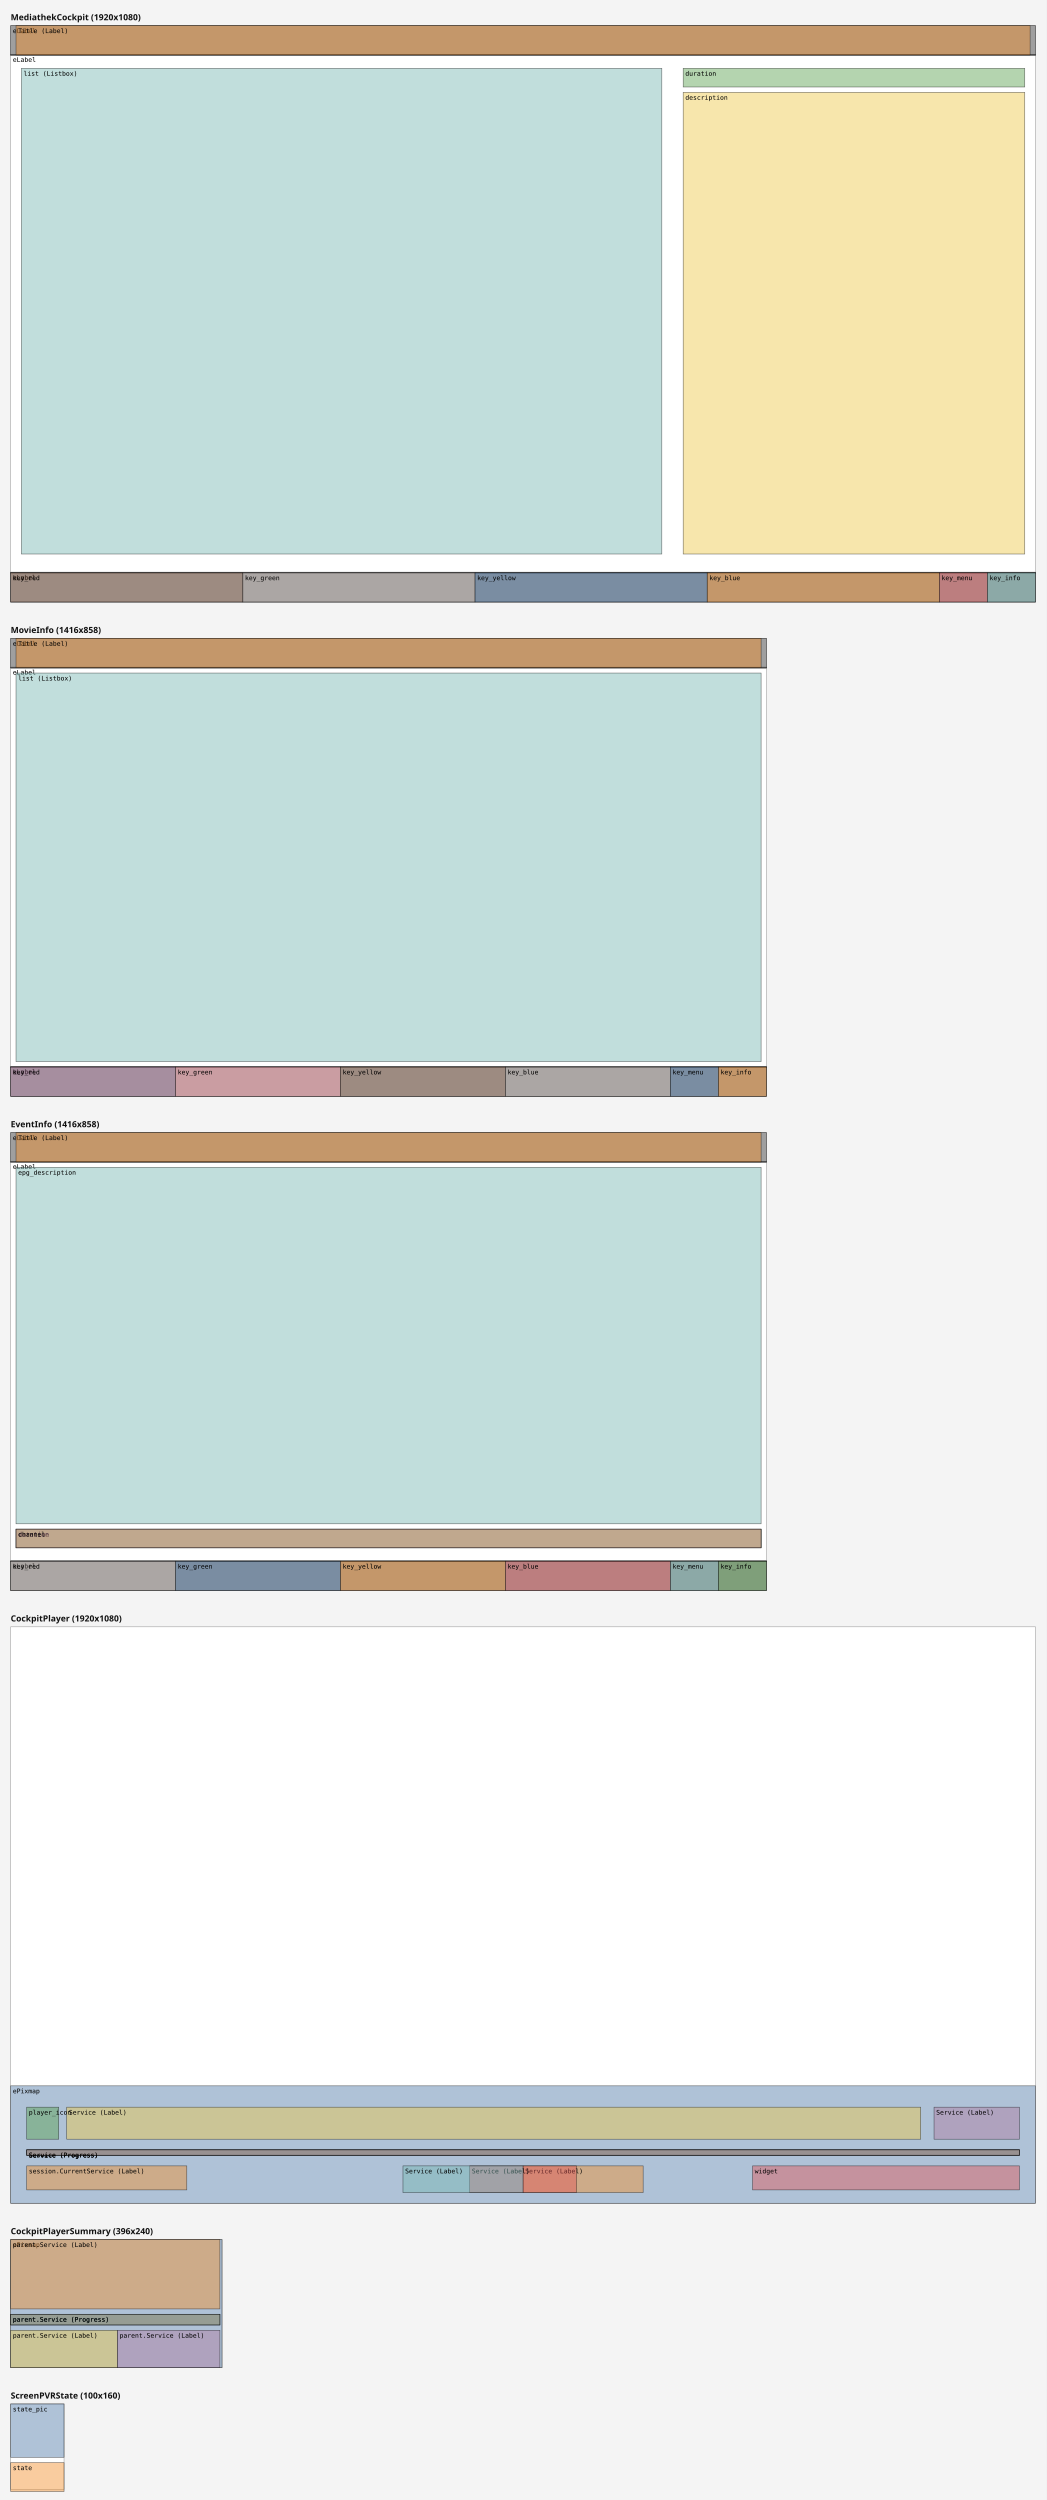
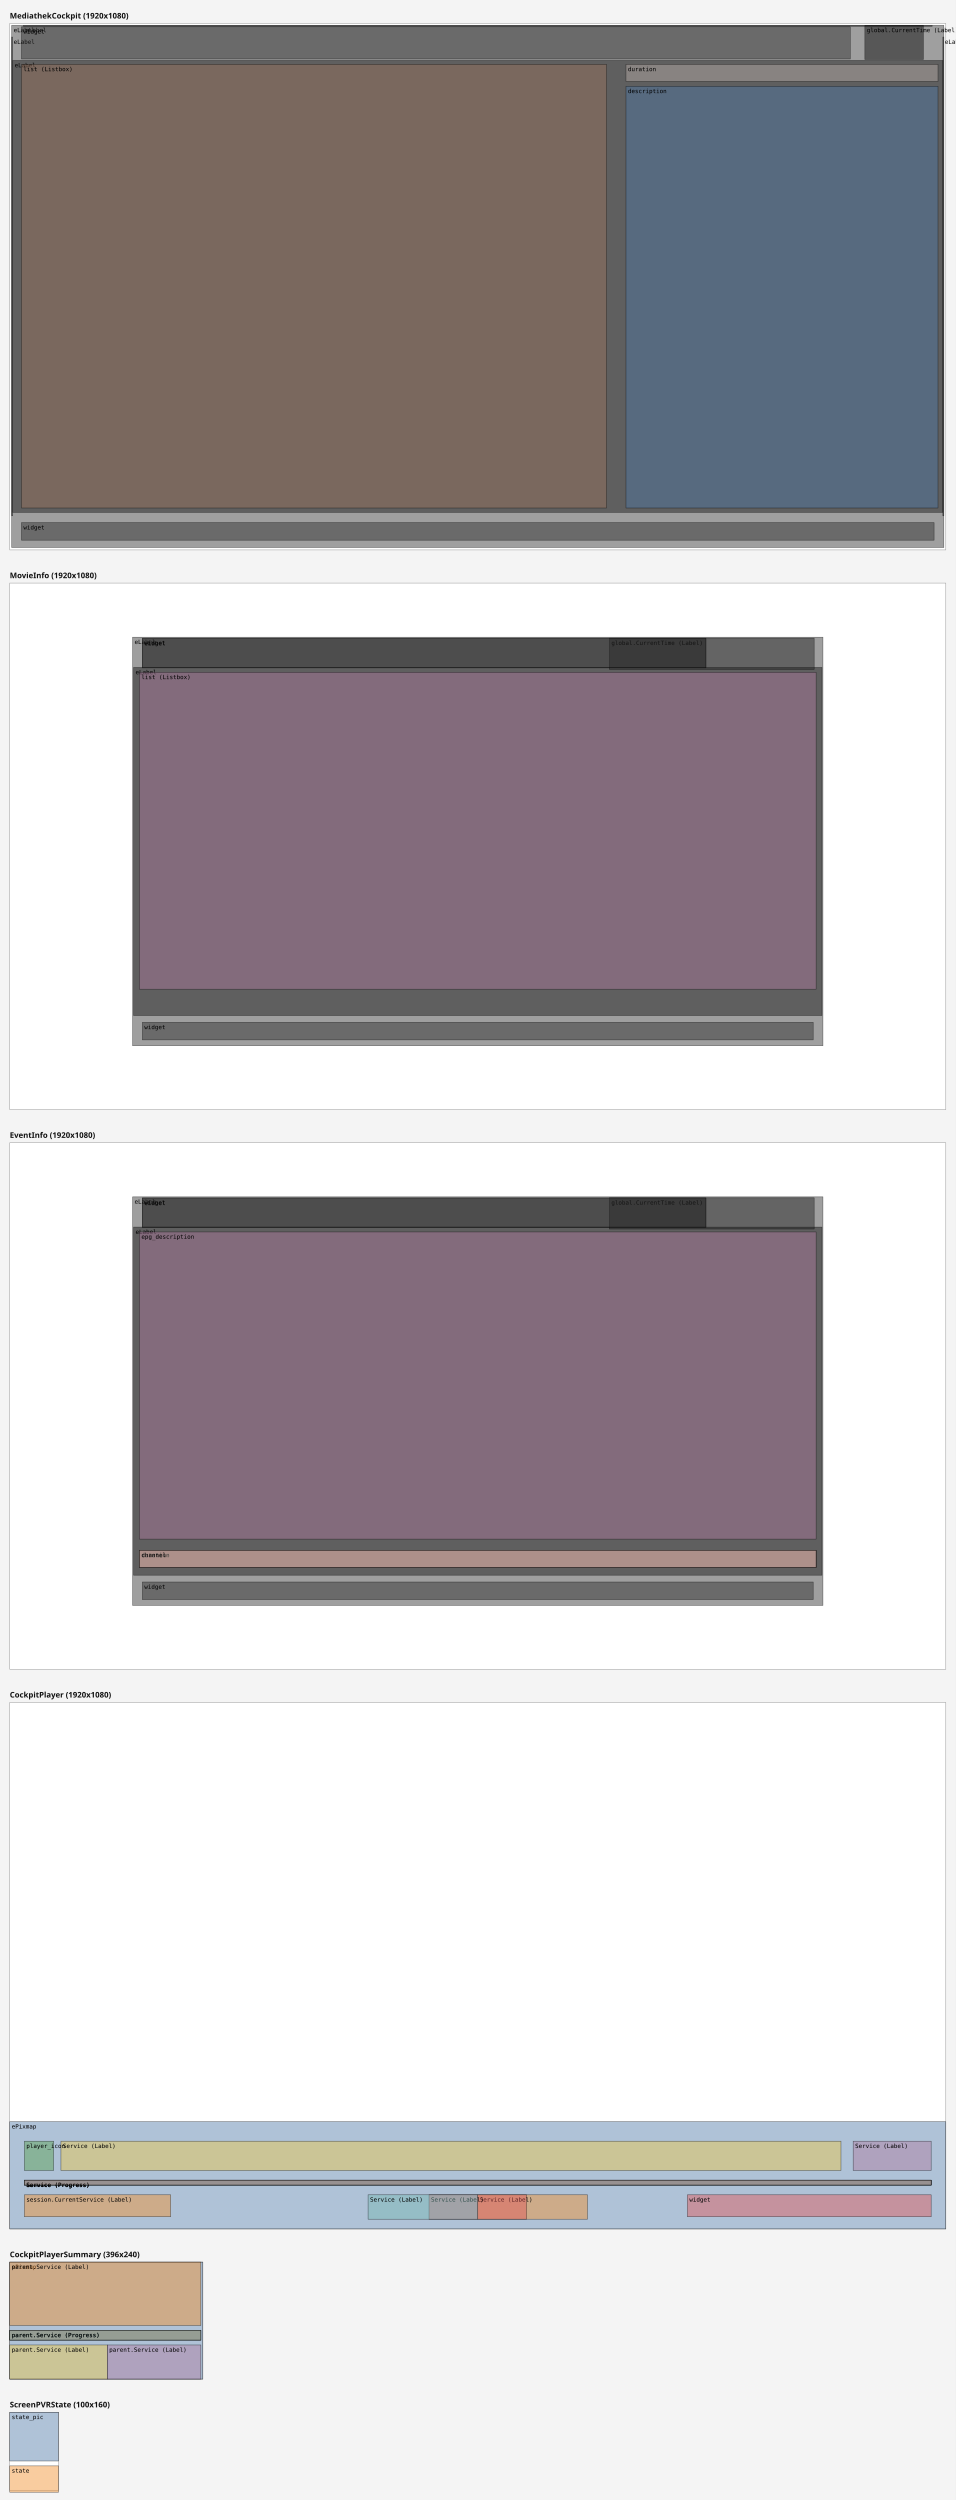
- <svg xmlns="http://www.w3.org/2000/svg" width="1960" height="4684" viewBox="0 0 1960 4684">
-   <rect x="0" y="0" width="1960" height="4684" fill="#f4f4f4" />
+ <svg xmlns="http://www.w3.org/2000/svg" width="1960" height="5128" viewBox="0 0 1960 5128">
+   <rect x="0" y="0" width="1960" height="5128" fill="#f4f4f4" />
  <text x="20" y="38" font-family="sans-serif" font-size="16" font-weight="bold" fill="#111111">MediathekCockpit (1920x1080)</text>
  <g data-screen="0" transform="translate(20,48)">
    <rect x="0" y="0" width="1920" height="1080" fill="#ffffff" stroke="#999999" stroke-width="1" />
    <g>
-       <rect data-ref="0:0" x="0" y="0" width="1920" height="55" fill="#2c2c2c" fill-opacity="0.45" stroke="#000000" stroke-opacity="0.6" stroke-width="1" />
-       <text x="4" y="14" font-family="monospace" font-size="12" fill="#000000">eLabel</text>
-     </g>
-     <g>
-       <rect data-ref="0:2" x="0" y="54" width="1920" height="2" fill="#424242" fill-opacity="0.45" stroke="#000000" stroke-opacity="0.6" stroke-width="1" />
-       <text x="4" y="68" font-family="monospace" font-size="12" fill="#000000">eLabel</text>
-     </g>
-     <g>
-       <rect data-ref="0:3" x="20" y="80" width="1200" height="910" fill="#76b7b2" fill-opacity="0.45" stroke="#000000" stroke-opacity="0.6" stroke-width="1" />
-       <text x="24" y="94" font-family="monospace" font-size="12" fill="#000000">list (Listbox)</text>
-     </g>
-     <g>
-       <rect data-ref="0:6" x="0" y="1024" width="1920" height="2" fill="#424242" fill-opacity="0.45" stroke="#000000" stroke-opacity="0.6" stroke-width="1" />
-       <text x="4" y="1038" font-family="monospace" font-size="12" fill="#000000">eLabel</text>
-     </g>
-     <g>
-       <rect data-ref="0:7" x="0" y="1025" width="1920" height="55" fill="#2c2c2c" fill-opacity="0.45" stroke="#000000" stroke-opacity="0.6" stroke-width="1" />
-       <text x="4" y="1039" font-family="monospace" font-size="12" fill="#000000">eLabel</text>
-     </g>
-     <g>
-       <rect data-ref="0:1" x="10" y="0" width="1900" height="55" fill="#f28e2b" fill-opacity="0.45" stroke="#000000" stroke-opacity="0.6" stroke-width="1" />
-       <text x="14" y="14" font-family="monospace" font-size="12" fill="#000000">Title (Label)</text>
-     </g>
-     <g>
-       <rect data-ref="0:4" x="1260" y="80" width="640" height="35" fill="#59a14f" fill-opacity="0.45" stroke="#000000" stroke-opacity="0.6" stroke-width="1" />
-       <text x="1264" y="94" font-family="monospace" font-size="12" fill="#000000">duration</text>
-     </g>
-     <g>
-       <rect data-ref="0:5" x="1260" y="125" width="640" height="865" fill="#edc948" fill-opacity="0.45" stroke="#000000" stroke-opacity="0.6" stroke-width="1" />
-       <text x="1264" y="139" font-family="monospace" font-size="12" fill="#000000">description</text>
-     </g>
-     <g>
-       <rect data-ref="0:8" x="0" y="1025" width="435" height="55" fill="#9c755f" fill-opacity="0.45" stroke="#000000" stroke-opacity="0.6" stroke-width="1" />
-       <text x="4" y="1039" font-family="monospace" font-size="12" fill="#000000">key_red</text>
-     </g>
-     <g>
-       <rect data-ref="0:9" x="435" y="1025" width="435" height="55" fill="#bab0ac" fill-opacity="0.45" stroke="#000000" stroke-opacity="0.6" stroke-width="1" />
-       <text x="439" y="1039" font-family="monospace" font-size="12" fill="#000000">key_green</text>
-     </g>
-     <g>
-       <rect data-ref="0:10" x="870" y="1025" width="435" height="55" fill="#4e79a7" fill-opacity="0.45" stroke="#000000" stroke-opacity="0.6" stroke-width="1" />
-       <text x="874" y="1039" font-family="monospace" font-size="12" fill="#000000">key_yellow</text>
-     </g>
-     <g>
-       <rect data-ref="0:11" x="1305" y="1025" width="435" height="55" fill="#f28e2b" fill-opacity="0.45" stroke="#000000" stroke-opacity="0.6" stroke-width="1" />
-       <text x="1309" y="1039" font-family="monospace" font-size="12" fill="#000000">key_blue</text>
-     </g>
-     <g>
-       <rect data-ref="0:12" x="1740" y="1025" width="90" height="55" fill="#e15759" fill-opacity="0.45" stroke="#000000" stroke-opacity="0.6" stroke-width="1" />
-       <text x="1744" y="1039" font-family="monospace" font-size="12" fill="#000000">key_menu</text>
-     </g>
-     <g>
-       <rect data-ref="0:13" x="1830" y="1025" width="90" height="55" fill="#76b7b2" fill-opacity="0.45" stroke="#000000" stroke-opacity="0.6" stroke-width="1" />
-       <text x="1834" y="1039" font-family="monospace" font-size="12" fill="#000000">key_info</text>
-     </g>
-   </g>
-   <text x="20" y="1186" font-family="sans-serif" font-size="16" font-weight="bold" fill="#111111">MovieInfo (1416x858)</text>
+       <rect data-ref="0:0" x="4" y="4" width="1912" height="1071" fill="#2c2c2c" fill-opacity="0.45" stroke="#000000" stroke-opacity="0.6" stroke-width="1" />
+       <text x="8" y="18" font-family="monospace" font-size="12" fill="#000000">eLabel</text>
+     </g>
+     <g>
+       <rect data-ref="0:1" x="6" y="76" width="1908" height="927" fill="#121212" fill-opacity="0.45" stroke="#000000" stroke-opacity="0.6" stroke-width="1" />
+       <text x="10" y="90" font-family="monospace" font-size="12" fill="#000000">eLabel</text>
+     </g>
+     <g>
+       <rect data-ref="0:2" x="28" y="4" width="1864" height="2" fill="#2c2c2c" fill-opacity="0.45" stroke="#000000" stroke-opacity="0.6" stroke-width="1" />
+       <text x="32" y="18" font-family="monospace" font-size="12" fill="#000000">eLabel</text>
+     </g>
+     <g>
+       <rect data-ref="0:3" x="4" y="28" width="2" height="982" fill="#2c2c2c" fill-opacity="0.45" stroke="#000000" stroke-opacity="0.6" stroke-width="1" />
+       <text x="8" y="42" font-family="monospace" font-size="12" fill="#000000">eLabel</text>
+     </g>
+     <g>
+       <rect data-ref="0:4" x="1914" y="28" width="2" height="982" fill="#2c2c2c" fill-opacity="0.45" stroke="#000000" stroke-opacity="0.6" stroke-width="1" />
+       <text x="1918" y="42" font-family="monospace" font-size="12" fill="#000000">eLabel</text>
+     </g>
+     <g>
+       <rect data-ref="0:5" x="24" y="7" width="1700" height="66" fill="#2c2c2c" fill-opacity="0.45" stroke="#000000" stroke-opacity="0.6" stroke-width="1" />
+       <text x="28" y="21" font-family="monospace" font-size="12" fill="#000000">widget</text>
+     </g>
+     <g>
+       <rect data-ref="0:8" x="24" y="84" width="1200" height="910" fill="#9c755f" fill-opacity="0.45" stroke="#000000" stroke-opacity="0.6" stroke-width="1" />
+       <text x="28" y="98" font-family="monospace" font-size="12" fill="#000000">list (Listbox)</text>
+     </g>
+     <g>
+       <rect data-ref="0:9" x="1264" y="84" width="640" height="35" fill="#bab0ac" fill-opacity="0.45" stroke="#000000" stroke-opacity="0.6" stroke-width="1" />
+       <text x="1268" y="98" font-family="monospace" font-size="12" fill="#000000">duration</text>
+     </g>
+     <g>
+       <rect data-ref="0:10" x="1264" y="129" width="640" height="865" fill="#4e79a7" fill-opacity="0.45" stroke="#000000" stroke-opacity="0.6" stroke-width="1" />
+       <text x="1268" y="143" font-family="monospace" font-size="12" fill="#000000">description</text>
+     </g>
+     <g>
+       <rect data-ref="0:7" x="24" y="1024" width="1872" height="36" fill="#2c2c2c" fill-opacity="0.45" stroke="#000000" stroke-opacity="0.6" stroke-width="1" />
+       <text x="28" y="1038" font-family="monospace" font-size="12" fill="#000000">widget</text>
+     </g>
+     <g>
+       <rect data-ref="0:6" x="1754" y="4" width="120" height="70" fill="#000000" fill-opacity="0.45" stroke="#000000" stroke-opacity="0.6" stroke-width="1" />
+       <text x="1758" y="18" font-family="monospace" font-size="12" fill="#000000">global.CurrentTime (Label)</text>
+     </g>
+   </g>
+   <text x="20" y="1186" font-family="sans-serif" font-size="16" font-weight="bold" fill="#111111">MovieInfo (1920x1080)</text>
  <g data-screen="1" transform="translate(20,1196)">
-     <rect x="0" y="0" width="1416" height="858" fill="#ffffff" stroke="#999999" stroke-width="1" />
-     <g>
-       <rect data-ref="1:0" x="0" y="0" width="1416" height="55" fill="#2c2c2c" fill-opacity="0.45" stroke="#000000" stroke-opacity="0.6" stroke-width="1" />
-       <text x="4" y="14" font-family="monospace" font-size="12" fill="#000000">eLabel</text>
-     </g>
-     <g>
-       <rect data-ref="1:2" x="0" y="54" width="1416" height="2" fill="#424242" fill-opacity="0.45" stroke="#000000" stroke-opacity="0.6" stroke-width="1" />
-       <text x="4" y="68" font-family="monospace" font-size="12" fill="#000000">eLabel</text>
-     </g>
-     <g>
-       <rect data-ref="1:3" x="10" y="65" width="1396" height="728" fill="#76b7b2" fill-opacity="0.45" stroke="#000000" stroke-opacity="0.6" stroke-width="1" />
-       <text x="14" y="79" font-family="monospace" font-size="12" fill="#000000">list (Listbox)</text>
-     </g>
-     <g>
-       <rect data-ref="1:4" x="0" y="802" width="1416" height="2" fill="#424242" fill-opacity="0.45" stroke="#000000" stroke-opacity="0.6" stroke-width="1" />
-       <text x="4" y="816" font-family="monospace" font-size="12" fill="#000000">eLabel</text>
-     </g>
-     <g>
-       <rect data-ref="1:5" x="0" y="803" width="1416" height="55" fill="#2c2c2c" fill-opacity="0.45" stroke="#000000" stroke-opacity="0.6" stroke-width="1" />
-       <text x="4" y="817" font-family="monospace" font-size="12" fill="#000000">eLabel</text>
-     </g>
-     <g>
-       <rect data-ref="1:1" x="10" y="0" width="1396" height="55" fill="#f28e2b" fill-opacity="0.45" stroke="#000000" stroke-opacity="0.6" stroke-width="1" />
-       <text x="14" y="14" font-family="monospace" font-size="12" fill="#000000">Title (Label)</text>
-     </g>
-     <g>
-       <rect data-ref="1:6" x="0" y="803" width="309" height="55" fill="#b07aa1" fill-opacity="0.45" stroke="#000000" stroke-opacity="0.6" stroke-width="1" />
-       <text x="4" y="817" font-family="monospace" font-size="12" fill="#000000">key_red</text>
-     </g>
-     <g>
-       <rect data-ref="1:7" x="309" y="803" width="309" height="55" fill="#ff9da7" fill-opacity="0.45" stroke="#000000" stroke-opacity="0.6" stroke-width="1" />
-       <text x="313" y="817" font-family="monospace" font-size="12" fill="#000000">key_green</text>
-     </g>
-     <g>
-       <rect data-ref="1:8" x="618" y="803" width="309" height="55" fill="#9c755f" fill-opacity="0.45" stroke="#000000" stroke-opacity="0.6" stroke-width="1" />
-       <text x="622" y="817" font-family="monospace" font-size="12" fill="#000000">key_yellow</text>
-     </g>
-     <g>
-       <rect data-ref="1:9" x="927" y="803" width="309" height="55" fill="#bab0ac" fill-opacity="0.45" stroke="#000000" stroke-opacity="0.6" stroke-width="1" />
-       <text x="931" y="817" font-family="monospace" font-size="12" fill="#000000">key_blue</text>
-     </g>
-     <g>
-       <rect data-ref="1:10" x="1236" y="803" width="90" height="55" fill="#4e79a7" fill-opacity="0.45" stroke="#000000" stroke-opacity="0.6" stroke-width="1" />
-       <text x="1240" y="817" font-family="monospace" font-size="12" fill="#000000">key_menu</text>
-     </g>
-     <g>
-       <rect data-ref="1:11" x="1326" y="803" width="90" height="55" fill="#f28e2b" fill-opacity="0.45" stroke="#000000" stroke-opacity="0.6" stroke-width="1" />
-       <text x="1330" y="817" font-family="monospace" font-size="12" fill="#000000">key_info</text>
-     </g>
-   </g>
-   <text x="20" y="2112" font-family="sans-serif" font-size="16" font-weight="bold" fill="#111111">EventInfo (1416x858)</text>
-   <g data-screen="2" transform="translate(20,2122)">
-     <rect x="0" y="0" width="1416" height="858" fill="#ffffff" stroke="#999999" stroke-width="1" />
-     <g>
-       <rect data-ref="2:0" x="0" y="0" width="1416" height="55" fill="#2c2c2c" fill-opacity="0.45" stroke="#000000" stroke-opacity="0.6" stroke-width="1" />
-       <text x="4" y="14" font-family="monospace" font-size="12" fill="#000000">eLabel</text>
-     </g>
-     <g>
-       <rect data-ref="2:2" x="0" y="54" width="1416" height="2" fill="#424242" fill-opacity="0.45" stroke="#000000" stroke-opacity="0.6" stroke-width="1" />
-       <text x="4" y="68" font-family="monospace" font-size="12" fill="#000000">eLabel</text>
-     </g>
-     <g>
-       <rect data-ref="2:3" x="10" y="65" width="1396" height="668" fill="#76b7b2" fill-opacity="0.45" stroke="#000000" stroke-opacity="0.6" stroke-width="1" />
-       <text x="14" y="79" font-family="monospace" font-size="12" fill="#000000">epg_description</text>
-     </g>
-     <g>
-       <rect data-ref="2:4" x="10" y="743" width="1396" height="35" fill="#59a14f" fill-opacity="0.45" stroke="#000000" stroke-opacity="0.6" stroke-width="1" />
-       <text x="14" y="757" font-family="monospace" font-size="12" fill="#000000">datetime</text>
-     </g>
-     <g>
-       <rect data-ref="2:5" x="10" y="743" width="1396" height="35" fill="#edc948" fill-opacity="0.45" stroke="#000000" stroke-opacity="0.6" stroke-width="1" />
-       <text x="14" y="757" font-family="monospace" font-size="12" fill="#000000">duration</text>
-     </g>
-     <g>
-       <rect data-ref="2:6" x="10" y="743" width="1396" height="35" fill="#b07aa1" fill-opacity="0.45" stroke="#000000" stroke-opacity="0.6" stroke-width="1" />
-       <text x="14" y="757" font-family="monospace" font-size="12" fill="#000000">channel</text>
-     </g>
-     <g>
-       <rect data-ref="2:7" x="0" y="802" width="1416" height="2" fill="#424242" fill-opacity="0.45" stroke="#000000" stroke-opacity="0.6" stroke-width="1" />
-       <text x="4" y="816" font-family="monospace" font-size="12" fill="#000000">eLabel</text>
-     </g>
-     <g>
-       <rect data-ref="2:8" x="0" y="803" width="1416" height="55" fill="#2c2c2c" fill-opacity="0.45" stroke="#000000" stroke-opacity="0.6" stroke-width="1" />
-       <text x="4" y="817" font-family="monospace" font-size="12" fill="#000000">eLabel</text>
-     </g>
-     <g>
-       <rect data-ref="2:1" x="10" y="0" width="1396" height="55" fill="#f28e2b" fill-opacity="0.45" stroke="#000000" stroke-opacity="0.6" stroke-width="1" />
-       <text x="14" y="14" font-family="monospace" font-size="12" fill="#000000">Title (Label)</text>
-     </g>
-     <g>
-       <rect data-ref="2:9" x="0" y="803" width="309" height="55" fill="#bab0ac" fill-opacity="0.45" stroke="#000000" stroke-opacity="0.6" stroke-width="1" />
-       <text x="4" y="817" font-family="monospace" font-size="12" fill="#000000">key_red</text>
-     </g>
-     <g>
-       <rect data-ref="2:10" x="309" y="803" width="309" height="55" fill="#4e79a7" fill-opacity="0.45" stroke="#000000" stroke-opacity="0.6" stroke-width="1" />
-       <text x="313" y="817" font-family="monospace" font-size="12" fill="#000000">key_green</text>
-     </g>
-     <g>
-       <rect data-ref="2:11" x="618" y="803" width="309" height="55" fill="#f28e2b" fill-opacity="0.45" stroke="#000000" stroke-opacity="0.6" stroke-width="1" />
-       <text x="622" y="817" font-family="monospace" font-size="12" fill="#000000">key_yellow</text>
-     </g>
-     <g>
-       <rect data-ref="2:12" x="927" y="803" width="309" height="55" fill="#e15759" fill-opacity="0.45" stroke="#000000" stroke-opacity="0.6" stroke-width="1" />
-       <text x="931" y="817" font-family="monospace" font-size="12" fill="#000000">key_blue</text>
-     </g>
-     <g>
-       <rect data-ref="2:13" x="1236" y="803" width="90" height="55" fill="#76b7b2" fill-opacity="0.45" stroke="#000000" stroke-opacity="0.6" stroke-width="1" />
-       <text x="1240" y="817" font-family="monospace" font-size="12" fill="#000000">key_menu</text>
-     </g>
-     <g>
-       <rect data-ref="2:14" x="1326" y="803" width="90" height="55" fill="#59a14f" fill-opacity="0.45" stroke="#000000" stroke-opacity="0.6" stroke-width="1" />
-       <text x="1330" y="817" font-family="monospace" font-size="12" fill="#000000">key_info</text>
-     </g>
-   </g>
-   <text x="20" y="3038" font-family="sans-serif" font-size="16" font-weight="bold" fill="#111111">CockpitPlayer (1920x1080)</text>
-   <g data-screen="3" transform="translate(20,3048)">
+     <rect x="0" y="0" width="1920" height="1080" fill="#ffffff" stroke="#999999" stroke-width="1" />
+     <g>
+       <rect data-ref="1:0" x="252" y="111" width="1416" height="838" fill="#2c2c2c" fill-opacity="0.45" stroke="#000000" stroke-opacity="0.6" stroke-width="1" />
+       <text x="256" y="125" font-family="monospace" font-size="12" fill="#000000">eLabel</text>
+     </g>
+     <g>
+       <rect data-ref="1:1" x="254" y="173" width="1412" height="714" fill="#121212" fill-opacity="0.45" stroke="#000000" stroke-opacity="0.6" stroke-width="1" />
+       <text x="258" y="187" font-family="monospace" font-size="12" fill="#000000">eLabel</text>
+     </g>
+     <g>
+       <rect data-ref="1:6" x="266" y="183" width="1388" height="650" fill="#b07aa1" fill-opacity="0.45" stroke="#000000" stroke-opacity="0.6" stroke-width="1" />
+       <text x="270" y="197" font-family="monospace" font-size="12" fill="#000000">list (Listbox)</text>
+     </g>
+     <g>
+       <rect data-ref="1:2" x="272" y="901" width="1376" height="36" fill="#2c2c2c" fill-opacity="0.45" stroke="#000000" stroke-opacity="0.6" stroke-width="1" />
+       <text x="276" y="915" font-family="monospace" font-size="12" fill="#000000">widget</text>
+     </g>
+     <g>
+       <rect data-ref="1:4" x="272" y="114" width="1156" height="60" fill="#2c2c2c" fill-opacity="0.45" stroke="#000000" stroke-opacity="0.6" stroke-width="1" />
+       <text x="276" y="128" font-family="monospace" font-size="12" fill="#000000">eLabel</text>
+     </g>
+     <g>
+       <rect data-ref="1:3" x="1230" y="113" width="420" height="64" fill="#1d1d1d" fill-opacity="0.45" stroke="#000000" stroke-opacity="0.6" stroke-width="1" />
+       <text x="1234" y="127" font-family="monospace" font-size="12" fill="#000000">global.CurrentTime (Label)</text>
+     </g>
+     <g>
+       <rect data-ref="1:5" x="272" y="113" width="1156" height="60" fill="#2c2c2c" fill-opacity="0.45" stroke="#000000" stroke-opacity="0.6" stroke-width="1" />
+       <text x="276" y="127" font-family="monospace" font-size="12" fill="#000000">widget</text>
+     </g>
+   </g>
+   <text x="20" y="2334" font-family="sans-serif" font-size="16" font-weight="bold" fill="#111111">EventInfo (1920x1080)</text>
+   <g data-screen="2" transform="translate(20,2344)">
+     <rect x="0" y="0" width="1920" height="1080" fill="#ffffff" stroke="#999999" stroke-width="1" />
+     <g>
+       <rect data-ref="2:0" x="252" y="111" width="1416" height="838" fill="#2c2c2c" fill-opacity="0.45" stroke="#000000" stroke-opacity="0.6" stroke-width="1" />
+       <text x="256" y="125" font-family="monospace" font-size="12" fill="#000000">eLabel</text>
+     </g>
+     <g>
+       <rect data-ref="2:1" x="254" y="173" width="1412" height="714" fill="#121212" fill-opacity="0.45" stroke="#000000" stroke-opacity="0.6" stroke-width="1" />
+       <text x="258" y="187" font-family="monospace" font-size="12" fill="#000000">eLabel</text>
+     </g>
+     <g>
+       <rect data-ref="2:6" x="266" y="183" width="1388" height="630" fill="#b07aa1" fill-opacity="0.45" stroke="#000000" stroke-opacity="0.6" stroke-width="1" />
+       <text x="270" y="197" font-family="monospace" font-size="12" fill="#000000">epg_description</text>
+     </g>
+     <g>
+       <rect data-ref="2:7" x="266" y="836" width="1388" height="35" fill="#ff9da7" fill-opacity="0.45" stroke="#000000" stroke-opacity="0.6" stroke-width="1" />
+       <text x="270" y="850" font-family="monospace" font-size="12" fill="#000000">datetime</text>
+     </g>
+     <g>
+       <rect data-ref="2:8" x="266" y="836" width="1388" height="35" fill="#9c755f" fill-opacity="0.45" stroke="#000000" stroke-opacity="0.6" stroke-width="1" />
+       <text x="270" y="850" font-family="monospace" font-size="12" fill="#000000">duration</text>
+     </g>
+     <g>
+       <rect data-ref="2:9" x="266" y="836" width="1388" height="35" fill="#bab0ac" fill-opacity="0.45" stroke="#000000" stroke-opacity="0.6" stroke-width="1" />
+       <text x="270" y="850" font-family="monospace" font-size="12" fill="#000000">channel</text>
+     </g>
+     <g>
+       <rect data-ref="2:2" x="272" y="901" width="1376" height="36" fill="#2c2c2c" fill-opacity="0.45" stroke="#000000" stroke-opacity="0.6" stroke-width="1" />
+       <text x="276" y="915" font-family="monospace" font-size="12" fill="#000000">widget</text>
+     </g>
+     <g>
+       <rect data-ref="2:4" x="272" y="114" width="1156" height="60" fill="#2c2c2c" fill-opacity="0.45" stroke="#000000" stroke-opacity="0.6" stroke-width="1" />
+       <text x="276" y="128" font-family="monospace" font-size="12" fill="#000000">eLabel</text>
+     </g>
+     <g>
+       <rect data-ref="2:3" x="1230" y="113" width="420" height="64" fill="#1d1d1d" fill-opacity="0.45" stroke="#000000" stroke-opacity="0.6" stroke-width="1" />
+       <text x="1234" y="127" font-family="monospace" font-size="12" fill="#000000">global.CurrentTime (Label)</text>
+     </g>
+     <g>
+       <rect data-ref="2:5" x="272" y="113" width="1156" height="60" fill="#2c2c2c" fill-opacity="0.45" stroke="#000000" stroke-opacity="0.6" stroke-width="1" />
+       <text x="276" y="127" font-family="monospace" font-size="12" fill="#000000">widget</text>
+     </g>
+   </g>
+   <text x="20" y="3482" font-family="sans-serif" font-size="16" font-weight="bold" fill="#111111">CockpitPlayer (1920x1080)</text>
+   <g data-screen="3" transform="translate(20,3492)">
    <rect x="0" y="0" width="1920" height="1080" fill="#ffffff" stroke="#999999" stroke-width="1" />
    <g>
      <rect data-ref="3:0" x="0" y="860" width="1920" height="220" fill="#4e79a7" fill-opacity="0.45" stroke="#000000" stroke-opacity="0.6" stroke-width="1" />
      <text x="4" y="874" font-family="monospace" font-size="12" fill="#000000">ePixmap</text>
    </g>
    <g>
      <rect data-ref="3:1" x="960" y="1010" width="225" height="50" fill="#f28e2b" fill-opacity="0.45" stroke="#000000" stroke-opacity="0.6" stroke-width="1" />
      <text x="964" y="1024" font-family="monospace" font-size="12" fill="#000000">Service (Label)</text>
    </g>
    <g>
      <rect data-ref="3:2" x="860" y="1010" width="200" height="50" fill="#e15759" fill-opacity="0.45" stroke="#000000" stroke-opacity="0.6" stroke-width="1" />
      <text x="864" y="1024" font-family="monospace" font-size="12" fill="#000000">Service (Label)</text>
    </g>
    <g>
      <rect data-ref="3:3" x="735" y="1010" width="225" height="50" fill="#76b7b2" fill-opacity="0.45" stroke="#000000" stroke-opacity="0.6" stroke-width="1" />
      <text x="739" y="1024" font-family="monospace" font-size="12" fill="#000000">Service (Label)</text>
    </g>
    <g>
      <rect data-ref="3:5" x="105" y="900" width="1600" height="60" fill="#edc948" fill-opacity="0.45" stroke="#000000" stroke-opacity="0.6" stroke-width="1" />
      <text x="109" y="914" font-family="monospace" font-size="12" fill="#000000">Service (Label)</text>
    </g>
    <g>
      <rect data-ref="3:6" x="1730" y="900" width="160" height="60" fill="#b07aa1" fill-opacity="0.45" stroke="#000000" stroke-opacity="0.6" stroke-width="1" />
      <text x="1734" y="914" font-family="monospace" font-size="12" fill="#000000">Service (Label)</text>
    </g>
    <g>
      <rect data-ref="3:7" x="30" y="980" width="1860" height="10" fill="#2c2c2c" fill-opacity="0.45" stroke="#000000" stroke-opacity="0.6" stroke-width="1" />
      <text x="34" y="994" font-family="monospace" font-size="12" fill="#000000">eLabel</text>
    </g>
    <g>
      <rect data-ref="3:10" x="30" y="980" width="1860" height="10" fill="#4e79a7" fill-opacity="0.45" stroke="#000000" stroke-opacity="0.6" stroke-width="1" />
      <text x="34" y="994" font-family="monospace" font-size="12" fill="#000000">Service (Progress)</text>
    </g>
    <g>
      <rect data-ref="3:4" x="30" y="900" width="60" height="60" fill="#59a14f" fill-opacity="0.45" stroke="#000000" stroke-opacity="0.6" stroke-width="1" />
      <text x="34" y="914" font-family="monospace" font-size="12" fill="#000000">player_icon</text>
    </g>
    <g>
      <rect data-ref="3:8" x="30" y="980" width="1860" height="10" fill="#9c755f" fill-opacity="0.45" stroke="#000000" stroke-opacity="0.6" stroke-width="1" />
      <text x="34" y="994" font-family="monospace" font-size="12" fill="#000000">Service (Progress)</text>
    </g>
    <g>
      <rect data-ref="3:11" x="30" y="1010" width="300" height="45" fill="#f28e2b" fill-opacity="0.45" stroke="#000000" stroke-opacity="0.6" stroke-width="1" />
      <text x="34" y="1024" font-family="monospace" font-size="12" fill="#000000">session.CurrentService (Label)</text>
    </g>
    <g>
      <rect data-ref="3:9" x="30" y="980" width="1860" height="10" fill="#bab0ac" fill-opacity="0.45" stroke="#000000" stroke-opacity="0.6" stroke-width="1" />
      <text x="34" y="994" font-family="monospace" font-size="12" fill="#000000">Service (Progress)</text>
    </g>
    <g>
      <rect data-ref="3:12" x="1390" y="1010" width="500" height="45" fill="#e15759" fill-opacity="0.45" stroke="#000000" stroke-opacity="0.6" stroke-width="1" />
      <text x="1394" y="1024" font-family="monospace" font-size="12" fill="#000000">widget</text>
    </g>
  </g>
-   <text x="20" y="4186" font-family="sans-serif" font-size="16" font-weight="bold" fill="#111111">CockpitPlayerSummary (396x240)</text>
-   <g data-screen="4" transform="translate(20,4196)">
+   <text x="20" y="4630" font-family="sans-serif" font-size="16" font-weight="bold" fill="#111111">CockpitPlayerSummary (396x240)</text>
+   <g data-screen="4" transform="translate(20,4640)">
    <rect x="0" y="0" width="396" height="240" fill="#ffffff" stroke="#999999" stroke-width="1" />
    <g>
      <rect data-ref="4:0" x="0" y="0" width="396" height="240" fill="#4e79a7" fill-opacity="0.45" stroke="#000000" stroke-opacity="0.6" stroke-width="1" />
      <text x="4" y="14" font-family="monospace" font-size="12" fill="#000000">ePixmap</text>
    </g>
    <g>
      <rect data-ref="4:1" x="0" y="0" width="392" height="130" fill="#f28e2b" fill-opacity="0.45" stroke="#000000" stroke-opacity="0.6" stroke-width="1" />
      <text x="4" y="14" font-family="monospace" font-size="12" fill="#000000">parent.Service (Label)</text>
    </g>
    <g>
      <rect data-ref="4:5" x="0" y="170" width="200" height="70" fill="#edc948" fill-opacity="0.45" stroke="#000000" stroke-opacity="0.6" stroke-width="1" />
      <text x="4" y="184" font-family="monospace" font-size="12" fill="#000000">parent.Service (Label)</text>
    </g>
    <g>
      <rect data-ref="4:6" x="200" y="170" width="192" height="70" fill="#b07aa1" fill-opacity="0.45" stroke="#000000" stroke-opacity="0.6" stroke-width="1" />
      <text x="204" y="184" font-family="monospace" font-size="12" fill="#000000">parent.Service (Label)</text>
    </g>
    <g>
      <rect data-ref="4:4" x="0" y="140" width="392" height="20" fill="#59a14f" fill-opacity="0.45" stroke="#000000" stroke-opacity="0.6" stroke-width="1" />
      <text x="4" y="154" font-family="monospace" font-size="12" fill="#000000">parent.Service (Progress)</text>
    </g>
    <g>
      <rect data-ref="4:2" x="0" y="140" width="392" height="20" fill="#e15759" fill-opacity="0.45" stroke="#000000" stroke-opacity="0.6" stroke-width="1" />
      <text x="4" y="154" font-family="monospace" font-size="12" fill="#000000">parent.Service (Progress)</text>
    </g>
    <g>
      <rect data-ref="4:3" x="0" y="140" width="392" height="20" fill="#76b7b2" fill-opacity="0.45" stroke="#000000" stroke-opacity="0.6" stroke-width="1" />
      <text x="4" y="154" font-family="monospace" font-size="12" fill="#000000">parent.Service (Progress)</text>
    </g>
  </g>
-   <text x="20" y="4494" font-family="sans-serif" font-size="16" font-weight="bold" fill="#111111">ScreenPVRState (100x160)</text>
-   <g data-screen="5" transform="translate(20,4504)">
+   <text x="20" y="4938" font-family="sans-serif" font-size="16" font-weight="bold" fill="#111111">ScreenPVRState (100x160)</text>
+   <g data-screen="5" transform="translate(20,4948)">
    <rect x="0" y="0" width="100" height="160" fill="#ffffff" stroke="#999999" stroke-width="1" />
    <g>
      <rect data-ref="5:0" x="0" y="0" width="100" height="100" fill="#4e79a7" fill-opacity="0.45" stroke="#000000" stroke-opacity="0.6" stroke-width="1" />
      <text x="4" y="14" font-family="monospace" font-size="12" fill="#000000">state_pic</text>
    </g>
    <g>
      <rect data-ref="5:1" x="0" y="110" width="100" height="54" fill="#f28e2b" fill-opacity="0.45" stroke="#000000" stroke-opacity="0.6" stroke-width="1" />
      <text x="4" y="124" font-family="monospace" font-size="12" fill="#000000">state</text>
    </g>
  </g>
</svg>
